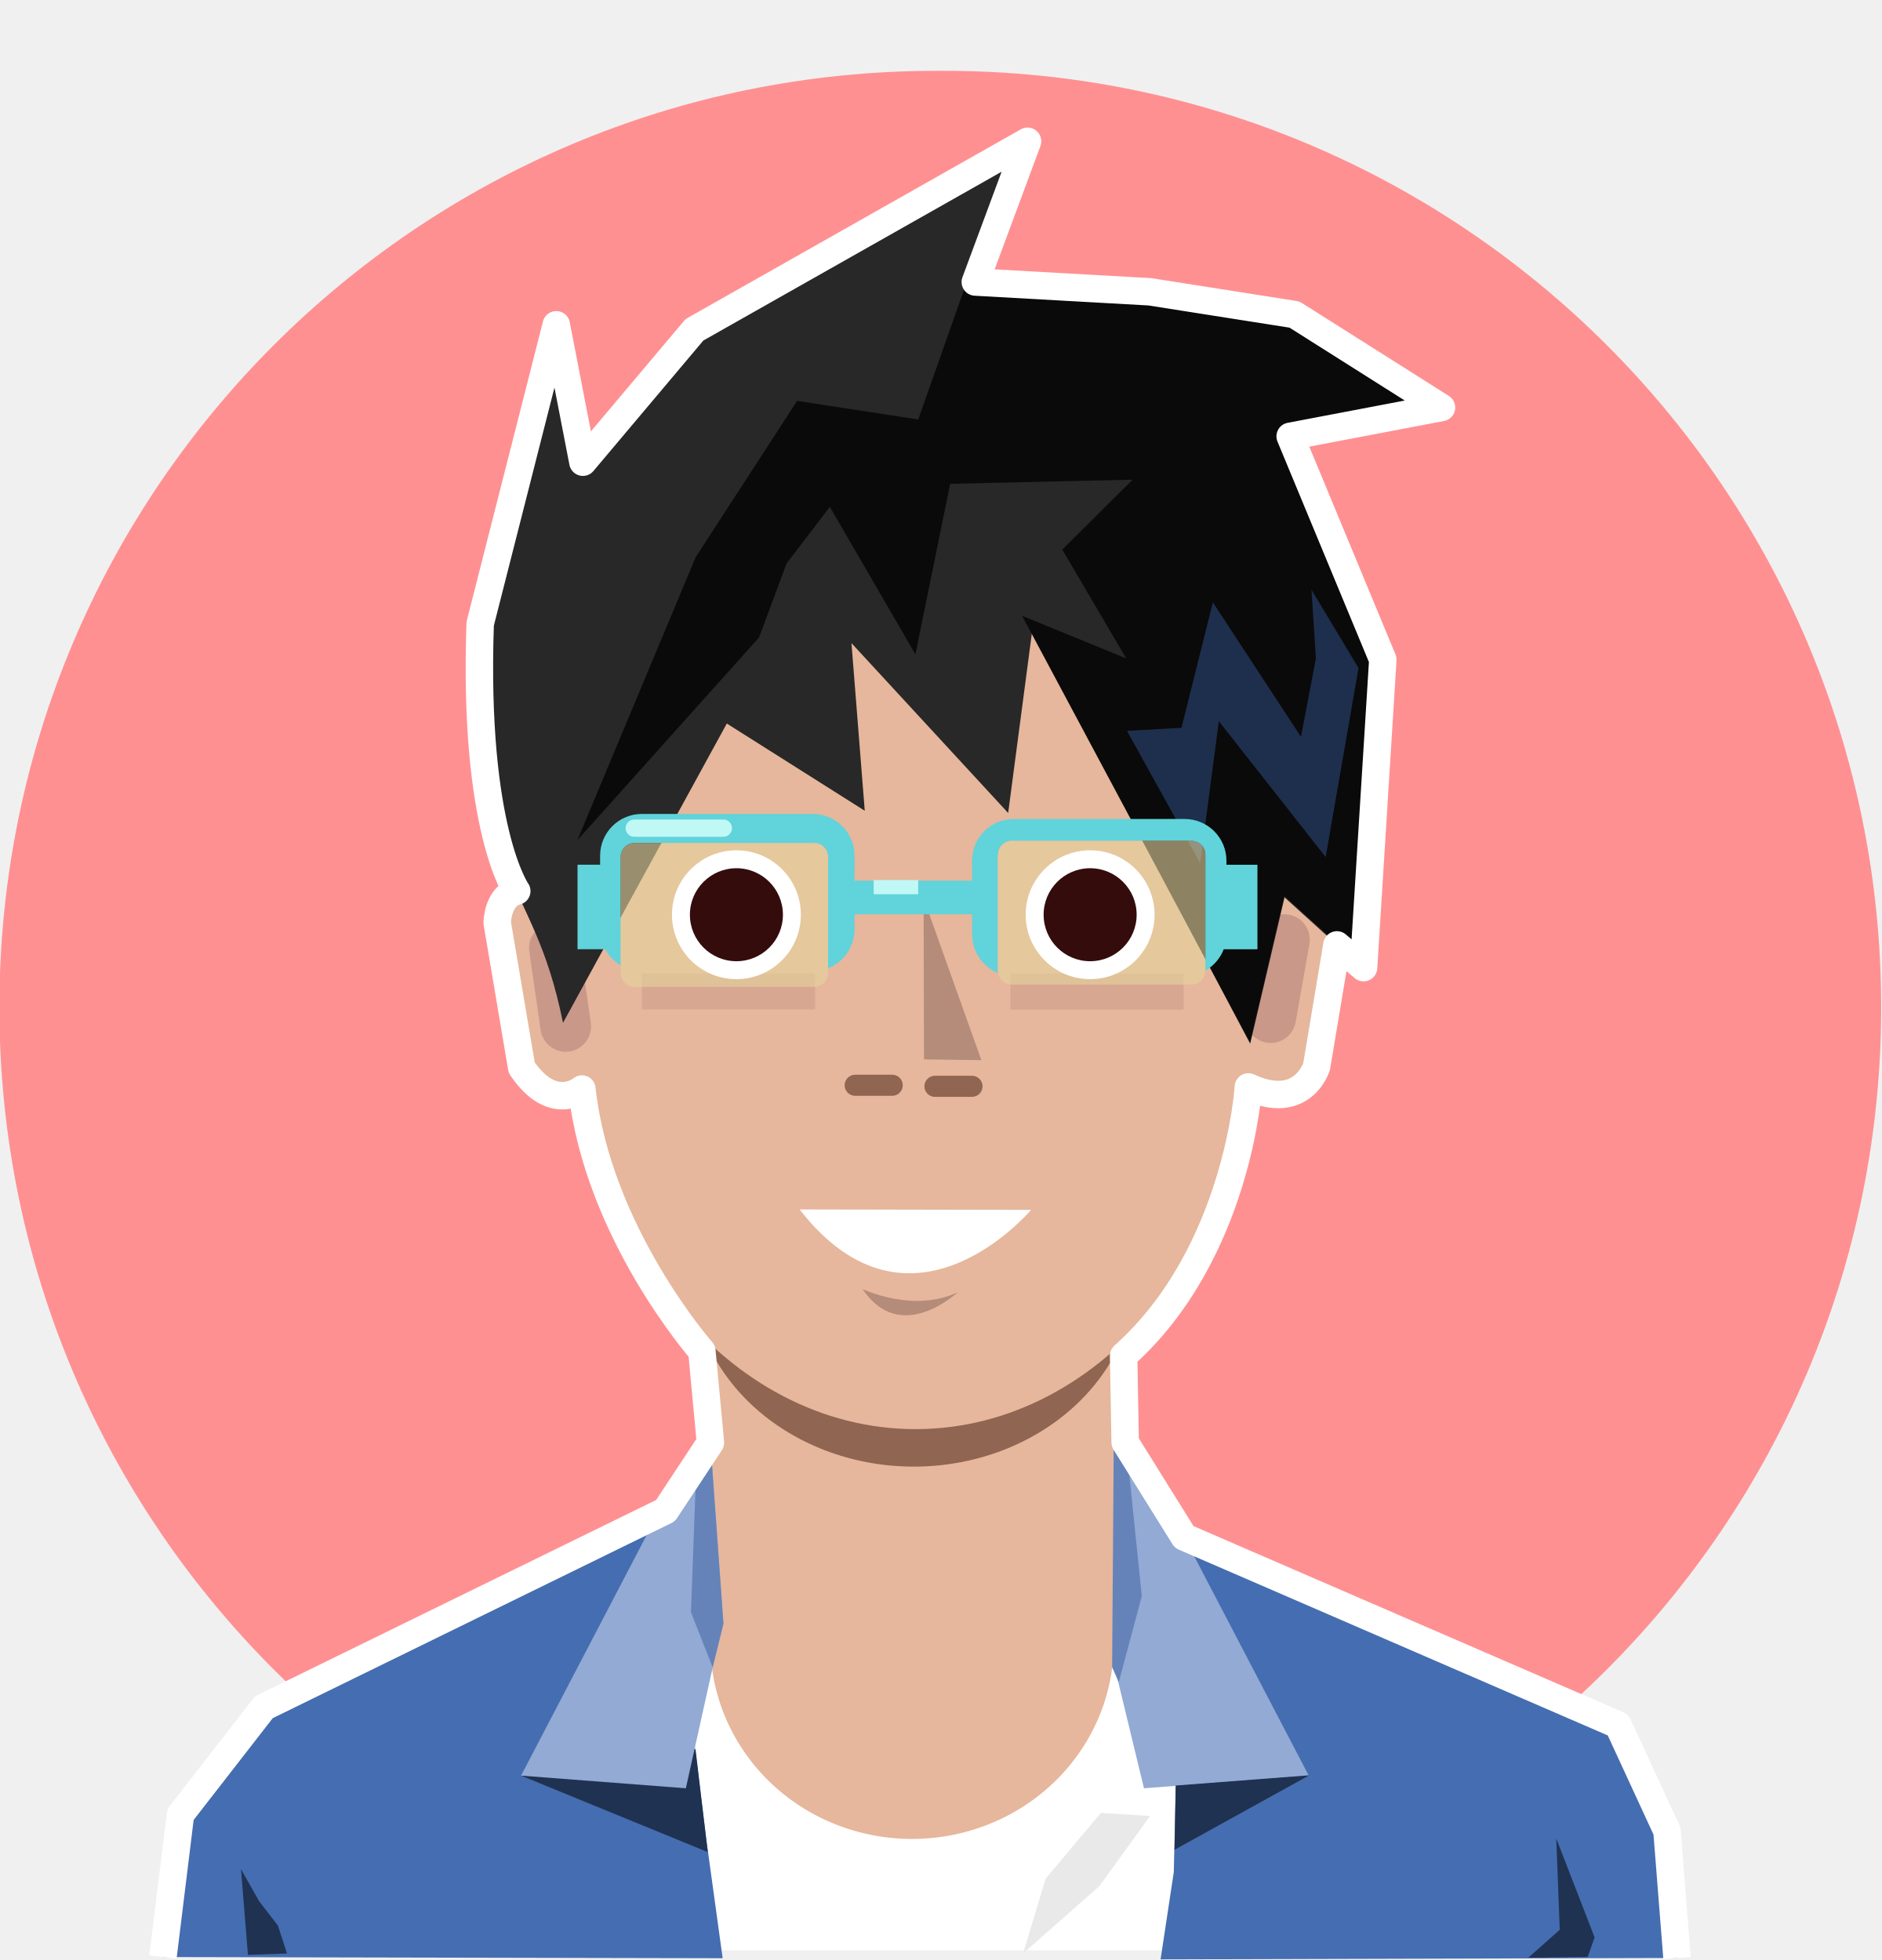
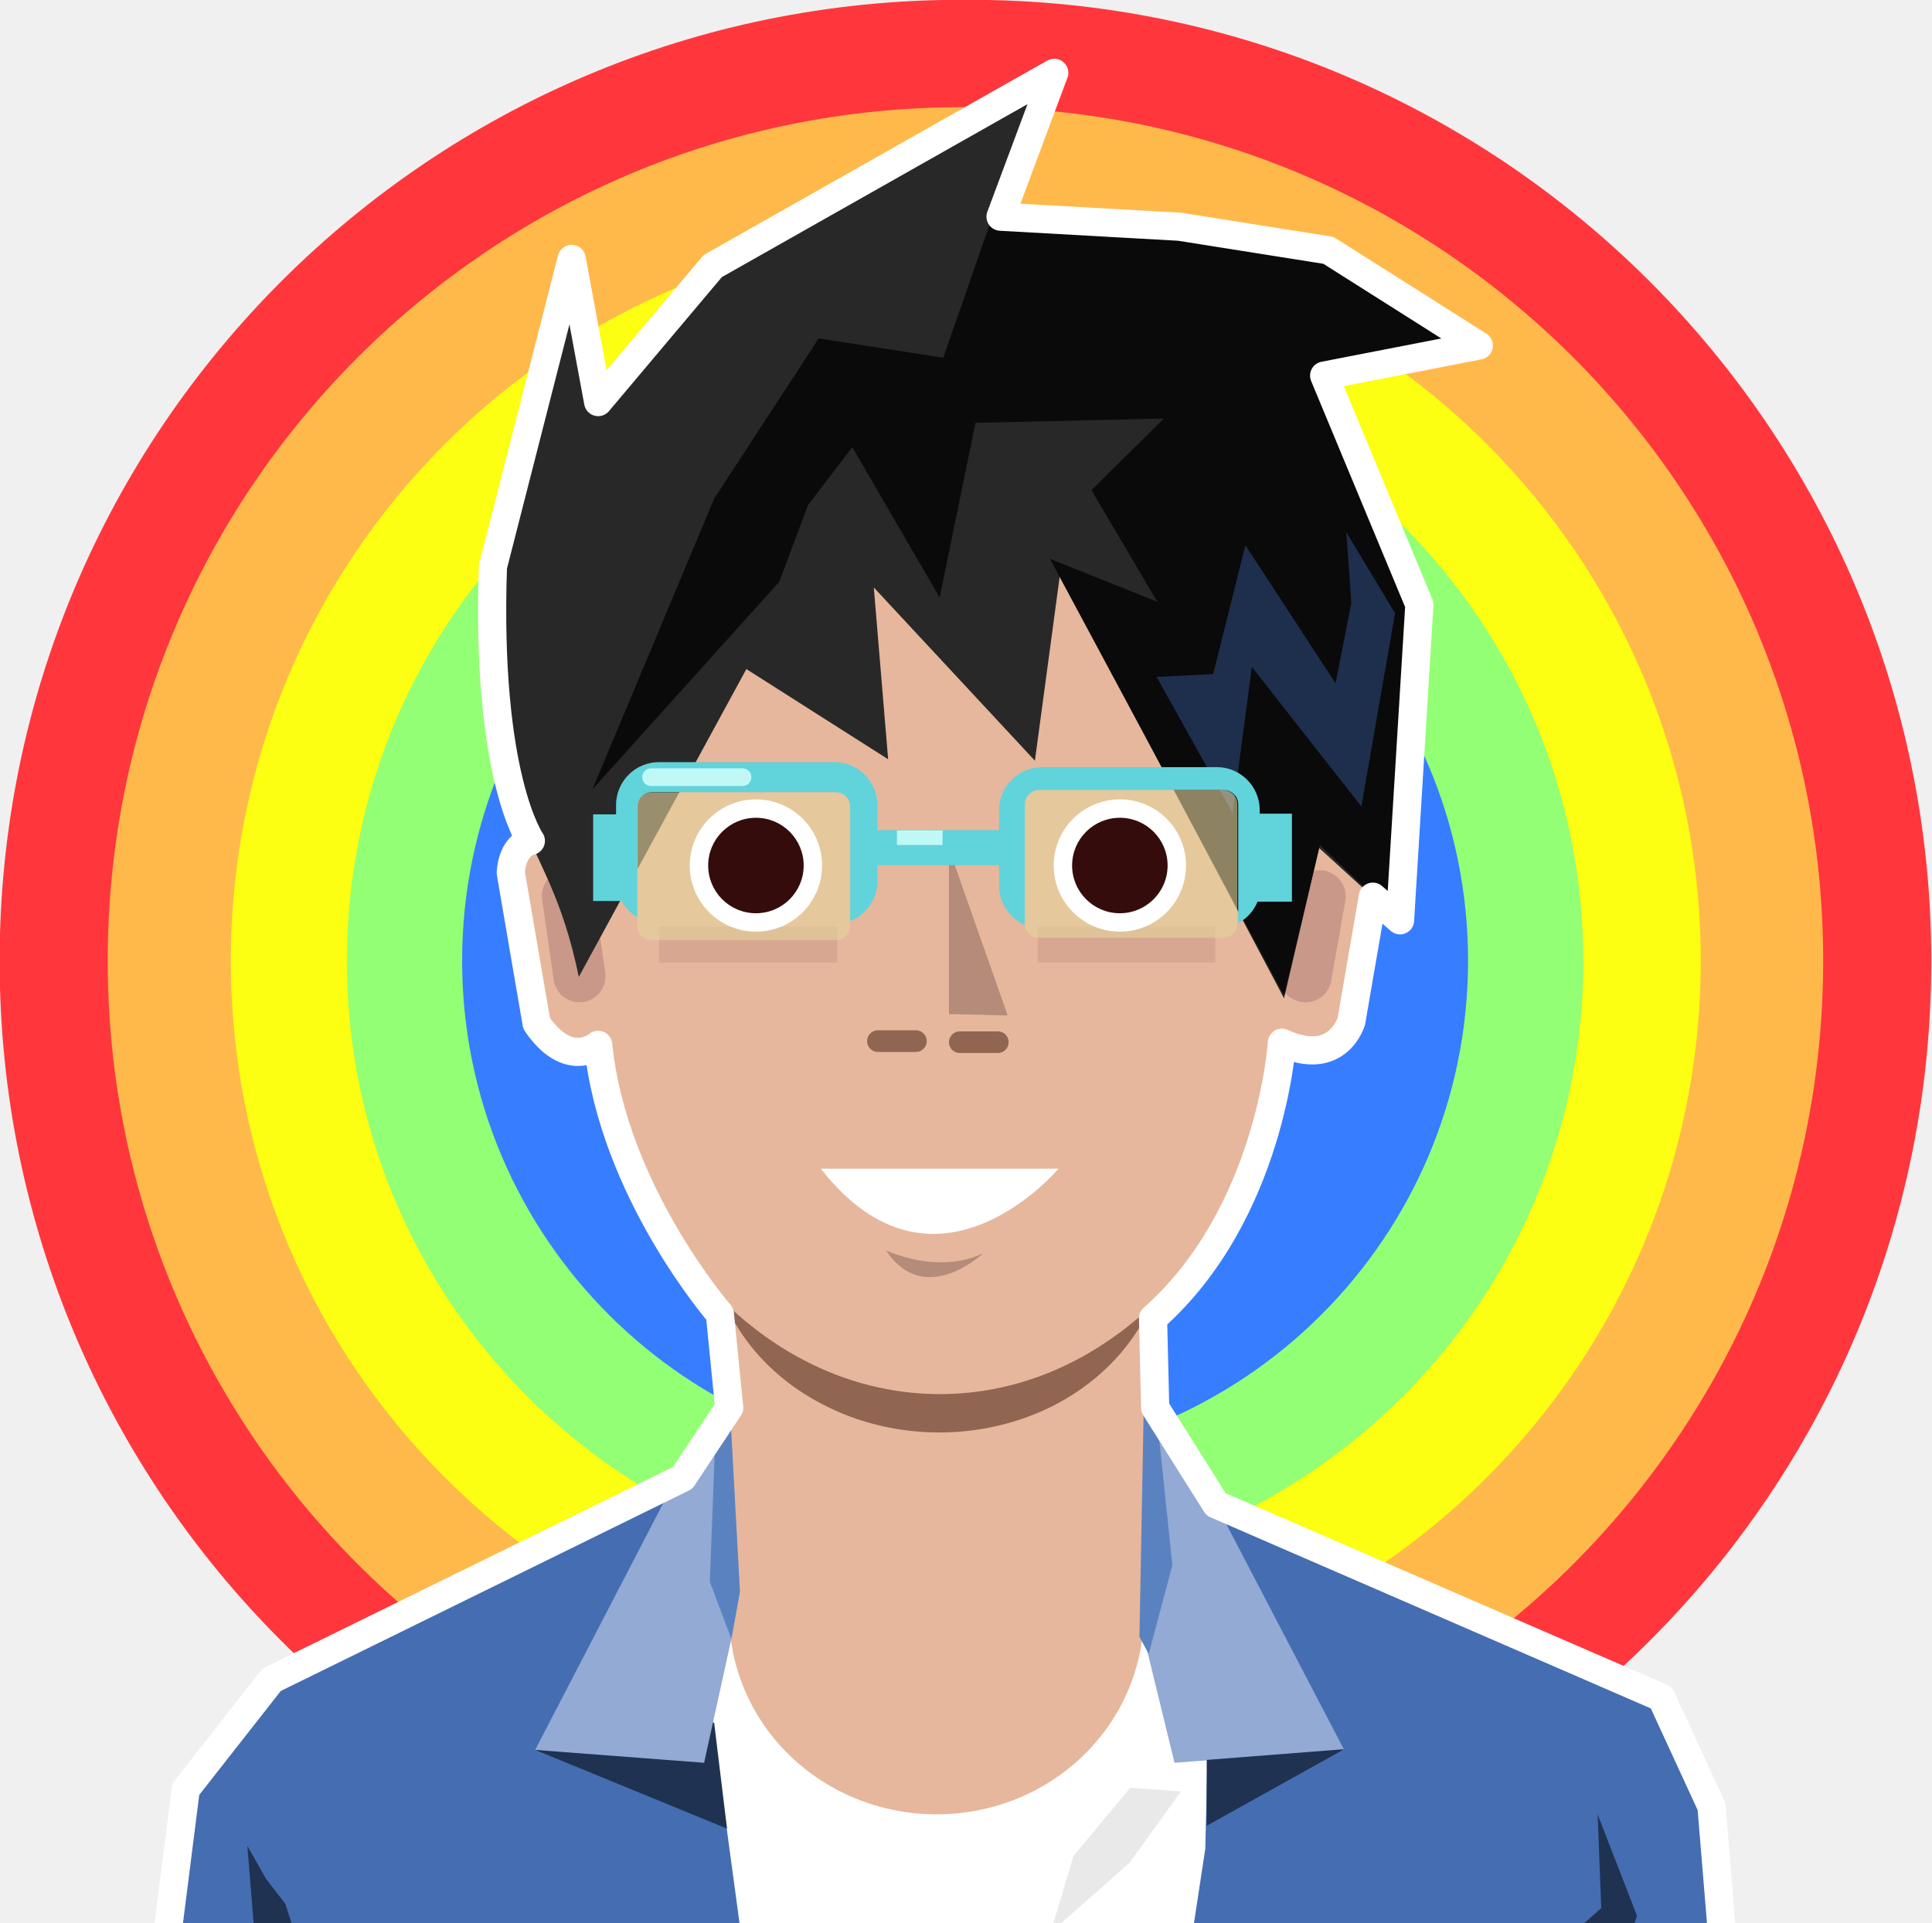
- <svg xmlns="http://www.w3.org/2000/svg" width="480" height="500" viewBox="0 0 127 132.3">
-   <g transform="translate(17.2 61.5) scale(.47064)">
-     <circle r="127.9" cy="-2.9" cx="98.3" style="isolation:auto;mix-blend-mode:normal;solid-color:#000;solid-opacity:1" color="#000" overflow="visible" fill-opacity="0" stroke-width="2.8" />
-     <g transform="matrix(.06526 0 0 .06526 -39.8 -147.1)">
-       <rect width="4134.7" height="4116.2" x="48.4" y="407.4" ry="2058.1" rx="2058.1" fill="#ff9092" stroke-width="63" stroke-linejoin="round" />
-       <path style="isolation:auto;mix-blend-mode:normal;solid-color:#000;solid-opacity:1" color="#000" overflow="visible" fill="#fff" stroke-width="10" d="M1571.3 3910.3h1250.3v627.6H1571.3z" />
-       <path d="M3734.4 4554.7l-22-279-107.6-233.2-958.7-408.8-17.3 732.4-29 191.7zM407.8 4552.7l38.5-313.2 183.2-235.8 882.5-432 89.6 722.3 36 261.3z" fill="#456db1" fill-rule="evenodd" />
-       <path d="M2461.2 3374l190.3 255.4 273.9 524.6-362.1 27.8-106.3-439.6 13.5-24.6z" fill="#92aad4" fill-rule="evenodd" />
-       <path d="M1613.6 2946.1a3.3 3.3 0 00-3.2 3.3v912.5c0 .4 0 .8.2 1.1a443.3 430 0 00217.4 370.3 443.3 430 0 00445.3 3.4 443.3 430 0 00223.7-373.5h-.6c.2-.4.2-.8.2-1.3v-912.5c0-1.8-1.4-3.3-3.2-3.3h-879.8z" style="isolation:auto;mix-blend-mode:normal;solid-color:#000;solid-opacity:1" color="#000" overflow="visible" fill="#e6b79c" stroke-width="5" />
-       <path d="M2546.2 3045a488.5 430 0 01-246.5 373.4 488.5 430 0 01-490.8-3.4 488.5 430 0 01-239.7-377" style="isolation:auto;mix-blend-mode:normal;solid-color:#000;solid-opacity:1" color="#000" overflow="visible" fill="#906551" stroke-width="5" />
-       <ellipse ry="925.7" rx="748.4" cy="2466.8" cx="2061.4" style="isolation:auto;mix-blend-mode:normal;solid-color:#000;solid-opacity:1" color="#000" overflow="visible" fill="#e6b79c" stroke-width="5" />
-       <rect transform="rotate(9.5)" ry="97.4" y="1679.2" x="3134.7" height="476" width="197" style="isolation:auto;mix-blend-mode:normal;solid-color:#000;solid-opacity:1" rx="97.4" color="#000" overflow="visible" fill="#e6b79c" stroke-width="5" />
-       <rect transform="scale(-1 1) rotate(9.5)" ry="97.4" y="2360.5" x="-947.6" height="476" width="197" style="isolation:auto;mix-blend-mode:normal;solid-color:#000;solid-opacity:1" rx="97.4" color="#000" overflow="visible" fill="#e6b79c" stroke-width="5" />
-       <path d="M2079.1 2226l126.9 355.6-126-1.7z" fill="#b48c79" fill-rule="evenodd" />
-       <rect transform="rotate(-8.2)" ry="55.7" y="2436.4" x="866.2" height="285.5" width="111.4" style="isolation:auto;mix-blend-mode:normal;solid-color:#000;solid-opacity:1" rx="55.7" color="#000" overflow="visible" fill="#c99888" stroke-width="5" />
-       <rect transform="scale(-1 1) rotate(-10)" ry="55.7" y="1727.1" x="-3286.3" height="285.5" width="111.4" style="isolation:auto;mix-blend-mode:normal;solid-color:#000;solid-opacity:1" rx="55.7" color="#000" overflow="visible" fill="#c99888" stroke-width="5" />
-       <path d="M2307.5 562.2l-731.9 414.3-245.1 291-58.5-302-167.2 657c-13.5 612.1 113 536.2 182 877.1l359.9-657.8 303.1 191.7-29.2-368.4 344.3 373.3 52.6-398.8 479.2 906 75.5-321.7 174 157.6 42.4-676.7-116-273.9-149.6-244.3 393.9-39.4L2576.3 893l-383.6-21.5z" fill="#282828" fill-rule="evenodd" />
-       <path d="M2576.3 893l-399.5-29.9-109.5 310.5-266.1-40.9-222.9 343.5-260 622 399.3-445.6 60.4-162.5 95.1-124.5 188 324.2 76.4-374.8 401-9.1-154.7 153.6 140.5 239.2-228.8-93.6 500.7 937.2 75.5-321.7 174 157.6 42.3-676.7-115.8-273.8-87.8-217.2 332-66.6-322.5-201z" fill="#0a0a0a" fill-rule="evenodd" />
-       <path d="M2526 1857.9l160.8 290.5 41-311.8 234.7 298.7 72.2-415.3-103.4-172.3 9.8 151-32.8 172.3-193.6-295.4-69 275.7z" fill="#1e2f4d" fill-rule="evenodd" />
-       <path style="isolation:auto;mix-blend-mode:normal;solid-color:#000;solid-opacity:1" d="M1460.3 2040.5c-51 0-92 41-92 91.9v19.7h-49.6v185.7h60.7a91.8 91.8 0 0034.1 35.4v-238.4a30.3 30.3 0 0130.4-30.4h394.8a30.3 30.3 0 0130.5 30.4v244.7a91.6 91.6 0 0058.1-85.5v-33h258.3v44a91.7 91.7 0 0056.8 85c-.3-1.9-.6-3.8-.6-5.8V2134c0-3 .5-6 1.3-8.8a30.2 30.2 0 0129.9-25.6h394.8a30.3 30.3 0 0130.4 30.4v254.8a91.5 91.5 0 0040.3-46.9h74.1v-185.7h-68.1v-8.7c0-50.9-41-91.9-92-91.9h-375c-51 0-92 41-92 92v43.6h-258.2v-54.7c0-51-41-92-92-92z" color="#000" overflow="visible" fill="#61d3da" stroke-width="5" />
-       <rect ry="23.2" y="2613.6" x="1905.6" height="46.4" width="127.7" style="isolation:auto;mix-blend-mode:normal;solid-color:#000;solid-opacity:1" rx="23.2" color="#000" overflow="visible" fill="#906551" stroke-width="5" />
-       <rect ry="23.2" y="2615.9" x="2080.9" height="46.4" width="127.7" style="isolation:auto;mix-blend-mode:normal;solid-color:#000;solid-opacity:1" rx="23.2" color="#000" overflow="visible" fill="#906551" stroke-width="5" />
-       <path d="M1806.7 2909.7l508.5 1s-264 314-508.5-1z" fill="#fff" fill-rule="evenodd" />
-       <rect ry="18.9" y="2052.8" x="1424.3" height="37.9" width="233.8" style="isolation:auto;mix-blend-mode:normal;solid-color:#000;solid-opacity:1" rx="18.9" color="#000" overflow="visible" fill="#c0f8f6" stroke-width="5" />
-       <rect ry="0" y="2185.8" x="1969.4" height="31.2" width="97.8" style="isolation:auto;mix-blend-mode:normal;solid-color:#000;solid-opacity:1" color="#000" overflow="visible" fill="#c0f8f6" stroke-width="5" />
-       <path d="M2633 4175.8l-2.5 141.1 296-163.6z" fill="#1f3251" fill-rule="evenodd" />
-       <path d="M2468.5 4236L2347 4380.6l-49.2 164.1 167.4-147.7 111.6-154.3z" fill="#e9e9e9" fill-rule="evenodd" />
-       <path d="M1945 3084.7s111.5 53.4 209 7c0 0-125.4 118.4-209-7z" fill="#b48c79" fill-rule="evenodd" />
-       <path style="isolation:auto;mix-blend-mode:normal;solid-color:#000;solid-opacity:1" color="#000" overflow="visible" opacity=".5" fill="#c99888" stroke-width="10" d="M1460 2391.2h380.7v78.9H1460zM2269.7 2391.7h380.7v78.9h-380.7z" />
-       <path d="M2496.9 3422.5l-3.6 493 14.6 33.2 50.6-189-30.3-295.4z" fill="#6583b9" stroke-width="4.1" />
-       <path d="M1578 4096.1l-383.4 57.9 410.2 168z" fill="#1f3251" stroke-width="4.1" />
-       <path d="M1610.7 3422.2l-142.2 207.2-273.9 524.6 362.1 27.8 61.7-278 21-83.8z" fill="#92aad4" fill-rule="evenodd" />
-       <path d="M1610.7 3422.2l-30.6 44.7-12.2 328 47.8 121.3 23.6-96.2z" fill="#6583b9" fill-rule="evenodd" />
-       <rect ry="30.4" y="2104.5" x="1413.5" height="316.1" width="455.6" style="isolation:auto;mix-blend-mode:normal;solid-color:#000;solid-opacity:1" rx="30.4" color="#000" overflow="visible" fill="#e5d39d" fill-opacity=".6" stroke-width="5" />
-       <g transform="translate(20 51.7)" color="#000" stroke-width="5">
-         <circle style="isolation:auto;mix-blend-mode:normal;solid-color:#000;solid-opacity:1" cx="1647.8" cy="2210.3" r="141.6" overflow="visible" fill="#fff" />
-         <circle r="102.2" style="isolation:auto;mix-blend-mode:normal;solid-color:#000;solid-opacity:1" cx="1647.8" cy="2210.3" overflow="visible" fill="#350c0c" />
-       </g>
-       <rect ry="30.4" y="2099.5" x="2242.6" height="316.1" width="455.6" style="isolation:auto;mix-blend-mode:normal;solid-color:#000;solid-opacity:1" rx="30.4" color="#000" overflow="visible" fill="#e5d39d" fill-opacity=".6" stroke-width="5" />
-       <g transform="translate(-20 51.7)" color="#000" stroke-width="5">
-         <circle style="isolation:auto;mix-blend-mode:normal;solid-color:#000;solid-opacity:1" cx="2465" cy="2210.3" r="141.6" overflow="visible" fill="#fff" />
-         <circle style="isolation:auto;mix-blend-mode:normal;solid-color:#000;solid-opacity:1" cx="2465" cy="2210.3" r="102.2" overflow="visible" fill="#350c0c" />
-       </g>
-       <path d="M407.8 4552.7l38.5-313.2 183.2-235.8 882.5-432 98.7-149.5-18.8-201.1s-229-260-263.6-576c0 0-63.8 54.6-132.3-47l-53.8-318.4s.3-58 43-69.6c0 0-96.1-135.9-80.4-587.6l167.2-657 58.5 302 245.1-291 731.9-414.3-114.8 309.3 383.6 21.5L2894 943l323 204.3-332.5 63.3 203.6 491-42.3 676.7-58.5-50-44.6 266.9s-30 100.7-150 45.3c0 0-22.6 366.2-274.1 590.8l3.4 190.3 129.6 208 953.3 413 107.6 233.2 22 279" fill="none" stroke="#fff" stroke-width="60.3" stroke-linejoin="round" />
+ <svg xmlns="http://www.w3.org/2000/svg" viewBox="0 0 127 126.4">
+   <defs />
+   <g transform="translate(17.2 56.7) scale(.47064)">
+     <rect width="269.8" height="268.6" x="-36.6" y="-120.5" fill="#ff373c" rx="134.3" ry="134.3" />
+     <rect width="239.6" height="238.5" x="-21.5" y="-105.5" fill="#ffb94b" rx="119.3" ry="119.3" />
+     <circle style="isolation:auto;mix-blend-mode:normal;solid-color:#000;solid-opacity:1" cx="98.3" cy="-2.9" r="127.9" fill="none" color="#000" overflow="visible" />
+     <rect width="205.3" height="204.3" x="-4.3" y="-88.4" fill="#fcff11" rx="102.2" ry="102.2" />
+     <rect width="172.7" height="172" x="11.9" y="-72.2" fill="#93ff74" rx="86" ry="86" />
+     <rect width="140.5" height="139.9" x="28" y="-56.2" fill="#377dff" rx="70" ry="70" />
+   </g>
+   <g transform="translate(17.2 56.7) scale(.47064)">
+     <path fill="#fff" d="M62.8 108h81.6v41H62.8z" color="#000" overflow="visible" style="isolation:auto;mix-blend-mode:normal;solid-color:#000;solid-opacity:1" />
+     <path fill="#456db1" fill-rule="evenodd" d="M204 150.1l-1.5-18.2-7-15.2L132.9 90l-1.1 47.8-1.9 12.5zM-13.2 150l2.6-20.5 12-15.3L58.8 86l5.9 47.1 2.3 17z" />
+     <path fill="#92aad4" fill-rule="evenodd" d="M120.9 73l12.4 16.7 17.9 34.3-23.7 1.8-7-28.7 1-1.6z" />
+     <path fill="#e6b79c" d="M65.5 45.1s-.2.1-.2.3v59.5a29 28 0 0014.2 24.2 29 28 0 0029 .3 29 28 0 0014.7-24.4V45.3c0-.2-.1-.3-.2-.3H65.5z" color="#000" overflow="visible" style="isolation:auto;mix-blend-mode:normal;solid-color:#000;solid-opacity:1" />
+     <path fill="#906551" d="M126.4 51.6a31.9 28 0 01-16 24.4 31.9 28 0 01-32.1-.3 31.9 28 0 01-15.7-24.6" color="#000" overflow="visible" style="isolation:auto;mix-blend-mode:normal;solid-color:#000;solid-opacity:1" />
+     <ellipse cx="2061.4" cy="2466.8" fill="#e6b79c" color="#000" overflow="visible" rx="748.4" ry="925.7" transform="matrix(.06526 0 0 .06526 -39.8 -147.1)" style="isolation:auto;mix-blend-mode:normal;solid-color:#000;solid-opacity:1" />
+     <rect width="197" height="476" x="3134.7" y="1679.2" fill="#e6b79c" color="#000" overflow="visible" rx="97.4" ry="97.4" transform="scale(.06526) rotate(9.5 13299 -4804.3)" style="isolation:auto;mix-blend-mode:normal;solid-color:#000;solid-opacity:1" />
+     <rect width="197" height="476" x="-947.6" y="2360.5" fill="#e6b79c" color="#000" overflow="visible" rx="97.4" ry="97.4" transform="scale(-.06526 .06526) rotate(9.5 13908.3 2549.8)" style="isolation:auto;mix-blend-mode:normal;solid-color:#000;solid-opacity:1" />
+     <path fill="#b48c79" fill-rule="evenodd" d="M96-1.9l8.2 23.3-8.2-.2z" />
+     <rect width="111.4" height="285.5" x="866.2" y="2436.4" fill="#c99888" color="#000" overflow="visible" rx="55.7" ry="55.7" transform="scale(.06526) rotate(-8.2 -16095.4 3141)" style="isolation:auto;mix-blend-mode:normal;solid-color:#000;solid-opacity:1" />
+     <rect width="111.4" height="285.5" x="-3286.3" y="1727.1" fill="#c99888" color="#000" overflow="visible" rx="55.7" ry="55.7" transform="scale(-.06526 .06526) rotate(-10 -12521.2 -4594)" style="isolation:auto;mix-blend-mode:normal;solid-color:#000;solid-opacity:1" />
+     <path fill="#282828" fill-rule="evenodd" d="M110.8-110.4l-47.7 27-16 19-3.9-19.7-10.9 42.9c-.8 39.9 7.4 35 12 57.2l23.4-43 19.8 12.6-2-24L108-14.2l3.5-26L142.8 19l4.9-21L159 8.3l2.8-44.2-7.6-17.8-9.7-16 25.7-2.6-41.8-16.6-25-1.4z" />
+     <path fill="#0a0a0a" fill-rule="evenodd" d="M128.4-88.9l-26.1-2-7.1 20.4-17.4-2.7-14.6 22.4-17 40.6 26.1-29 4-10.7 6.2-8.1L94.7-37l5-24.4L126-62l-10.1 10 9.2 15.6-15-6 32.7 61 5-21L159 8.2l2.8-44.2-7.6-17.9-5.7-14.1 21.6-4.4-21-13.1z" />
+     <path fill="#1e2f4d" fill-rule="evenodd" d="M125-25.9l10.6 19 2.7-20.4 15.3 19.5 4.7-27-6.8-11.3.7 9.8L150-25l-12.6-19.3-4.5 18z" />
+     <path fill="#61d3da" style="isolation:auto;mix-blend-mode:normal;solid-color:#000;solid-opacity:1" d="M55.5-14a6 6 0 00-6 6v1.3h-3.2V5.4h4a6 6 0 002.2 2.3V-7.8c0-1.1.9-2 2-2h25.7a2 2 0 012 2v16A6 6 0 0086 2.6V.4H103v2.9a6 6 0 003.7 5.5V-7.9v-.5a2 2 0 012-1.7h25.7a2 2 0 012 2V8.5a6 6 0 002.7-3h4.8V-6.8h-4.5v-.5a6 6 0 00-6-6H109a6 6 0 00-6 6v2.8H86V-8a6 6 0 00-6-6z" color="#000" overflow="visible" />
+     <rect width="127.7" height="46.4" x="1905.6" y="2613.6" fill="#906551" color="#000" overflow="visible" rx="23.2" ry="23.2" transform="matrix(.06526 0 0 .06526 -39.8 -147.1)" style="isolation:auto;mix-blend-mode:normal;solid-color:#000;solid-opacity:1" />
+     <rect width="127.7" height="46.4" x="2080.9" y="2615.9" fill="#906551" color="#000" overflow="visible" rx="23.2" ry="23.2" transform="matrix(.06526 0 0 .06526 -39.8 -147.1)" style="isolation:auto;mix-blend-mode:normal;solid-color:#000;solid-opacity:1" />
+     <path fill="#fff" fill-rule="evenodd" d="M78.1 42.8h33.2s-17.2 20.5-33.2 0z" />
+     <rect width="233.8" height="37.9" x="1424.3" y="2052.8" fill="#c0f8f6" color="#000" overflow="visible" rx="18.9" ry="18.9" transform="matrix(.06526 0 0 .06526 -39.8 -147.1)" style="isolation:auto;mix-blend-mode:normal;solid-color:#000;solid-opacity:1" />
+     <rect width="97.8" height="31.2" x="1969.4" y="2185.8" fill="#c0f8f6" color="#000" overflow="visible" ry="0" transform="matrix(.06526 0 0 .06526 -39.8 -147.1)" style="isolation:auto;mix-blend-mode:normal;solid-color:#000;solid-opacity:1" />
+     <path fill="#1f3251" fill-rule="evenodd" d="M132 125.4v9.2l19.2-10.7z" />
+     <path fill="#e9e9e9" fill-rule="evenodd" d="M121.3 129.3l-7.9 9.5-3.2 10.7 11-9.7 7.2-10z" />
+     <path fill="#b48c79" fill-rule="evenodd" d="M87.2 54.2s7.2 3.5 13.6.4c0 0-8.2 7.8-13.6-.4z" />
+     <path fill="#c99888" d="M55.5 9h24.9v5H55.5zM108.4 9h24.8V14h-24.8z" color="#000" opacity=".5" overflow="visible" style="isolation:auto;mix-blend-mode:normal;solid-color:#000;solid-opacity:1" />
+     <path fill="#5b82c0" d="M123.2 76.2l-.6 32 1.3 2.4 3.3-12.4-2-19.2z" />
+     <path fill="#1f3251" d="M63.2 120.2l-25 3.8L65 135z" />
+     <path fill="#92aad4" fill-rule="evenodd" d="M65.4 76.2L56 89.7 38.2 124l23.6 1.8 4-18.2 1-5.7z" />
+     <path fill="#5b82c0" fill-rule="evenodd" d="M65.4 76.2l-2 3-.8 21.3 3 8 1.2-6.6z" />
+     <rect width="455.6" height="316.1" x="1413.5" y="2104.5" fill="#e5d39d" fill-opacity=".6" color="#000" overflow="visible" rx="30.4" ry="30.4" transform="matrix(.06526 0 0 .06526 -39.8 -147.1)" style="isolation:auto;mix-blend-mode:normal;solid-color:#000;solid-opacity:1" />
+     <g color="#000" transform="matrix(.06526 0 0 .06526 -38.5 -143.8)">
+       <circle style="isolation:auto;mix-blend-mode:normal;solid-color:#000;solid-opacity:1" cx="1647.8" cy="2210.3" r="141.6" fill="#fff" overflow="visible" />
+       <circle style="isolation:auto;mix-blend-mode:normal;solid-color:#000;solid-opacity:1" cx="1647.8" cy="2210.3" r="102.2" fill="#350c0c" overflow="visible" />
    </g>
-     <path d="M-1 149.7l-1-12.3L.6 142l2.7 3.5 1.3 4zM182.6 150.1l4.5-4-.5-13.1 5.5 14.2-1 2.8z" fill="#1f3251" stroke-width=".3" />
+     <rect width="455.6" height="316.1" x="2242.6" y="2099.5" fill="#e5d39d" fill-opacity=".6" color="#000" overflow="visible" rx="30.4" ry="30.4" transform="matrix(.06526 0 0 .06526 -39.8 -147.1)" style="isolation:auto;mix-blend-mode:normal;solid-color:#000;solid-opacity:1" />
+     <g color="#000" transform="matrix(.06526 0 0 .06526 -41 -143.8)">
+       <circle style="isolation:auto;mix-blend-mode:normal;solid-color:#000;solid-opacity:1" cx="2465" cy="2210.3" r="141.6" fill="#fff" overflow="visible" />
+       <circle style="isolation:auto;mix-blend-mode:normal;solid-color:#000;solid-opacity:1" cx="2465" cy="2210.3" r="102.2" fill="#350c0c" overflow="visible" />
+     </g>
+     <path fill="none" stroke="#fff" stroke-linejoin="round" stroke-width="3.935" d="M-13.2 150l2.6-20.5 12-15.3L58.8 86l6.5-9.8L64 63.1S49.1 46 47 25.5c0 0-4.1 3.6-8.6-3L34.8 1.5s0-3.7 2.8-4.5c0 0-6.3-8.9-5.3-38.3l11-43L47-64.3l16-19 47.7-27-7.5 20.1 25 1.4 20.8 3.3 21 13.3-21.6 4.2 13.3 32L159 8.1l-3.8-3.3-3 17.4s-1.9 6.6-9.7 3c0 0-1.5 23.9-18 38.5l.3 12.5 8.5 13.5 62.2 27 7 15.2 1.5 18.2" />
+     <path fill="#1f3251" d="M-1 149.7l-1-12.3L.6 142l2.7 3.5 1.3 4zM182.6 150.1l4.5-4-.5-13.1 5.5 14.2-1 2.8z" />
  </g>
</svg>
